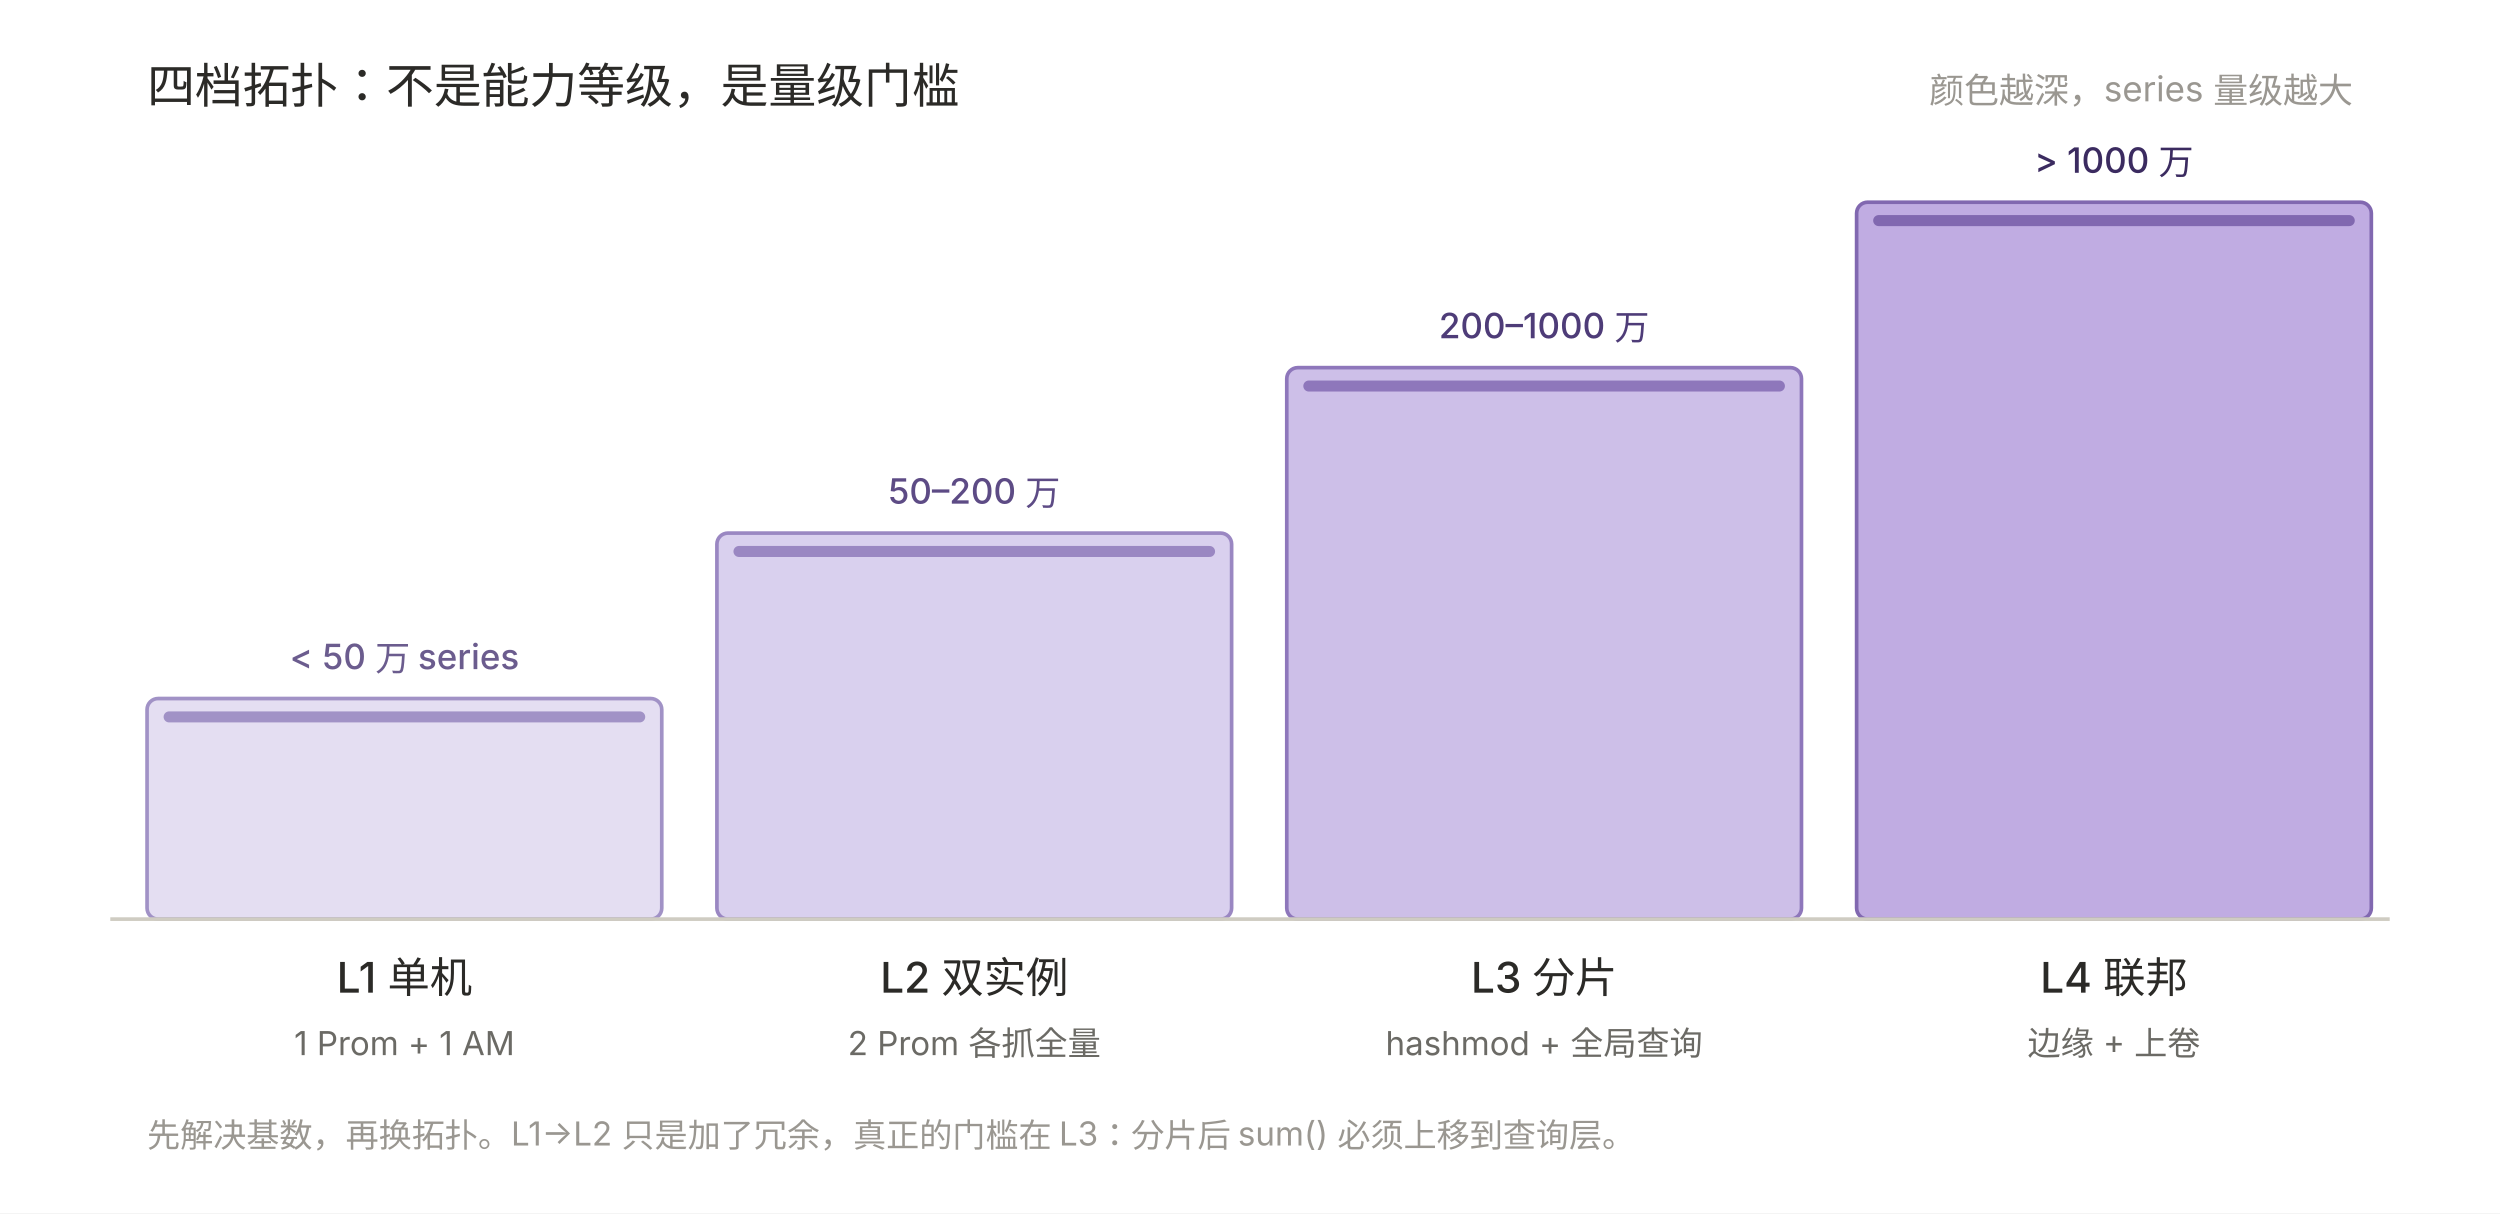
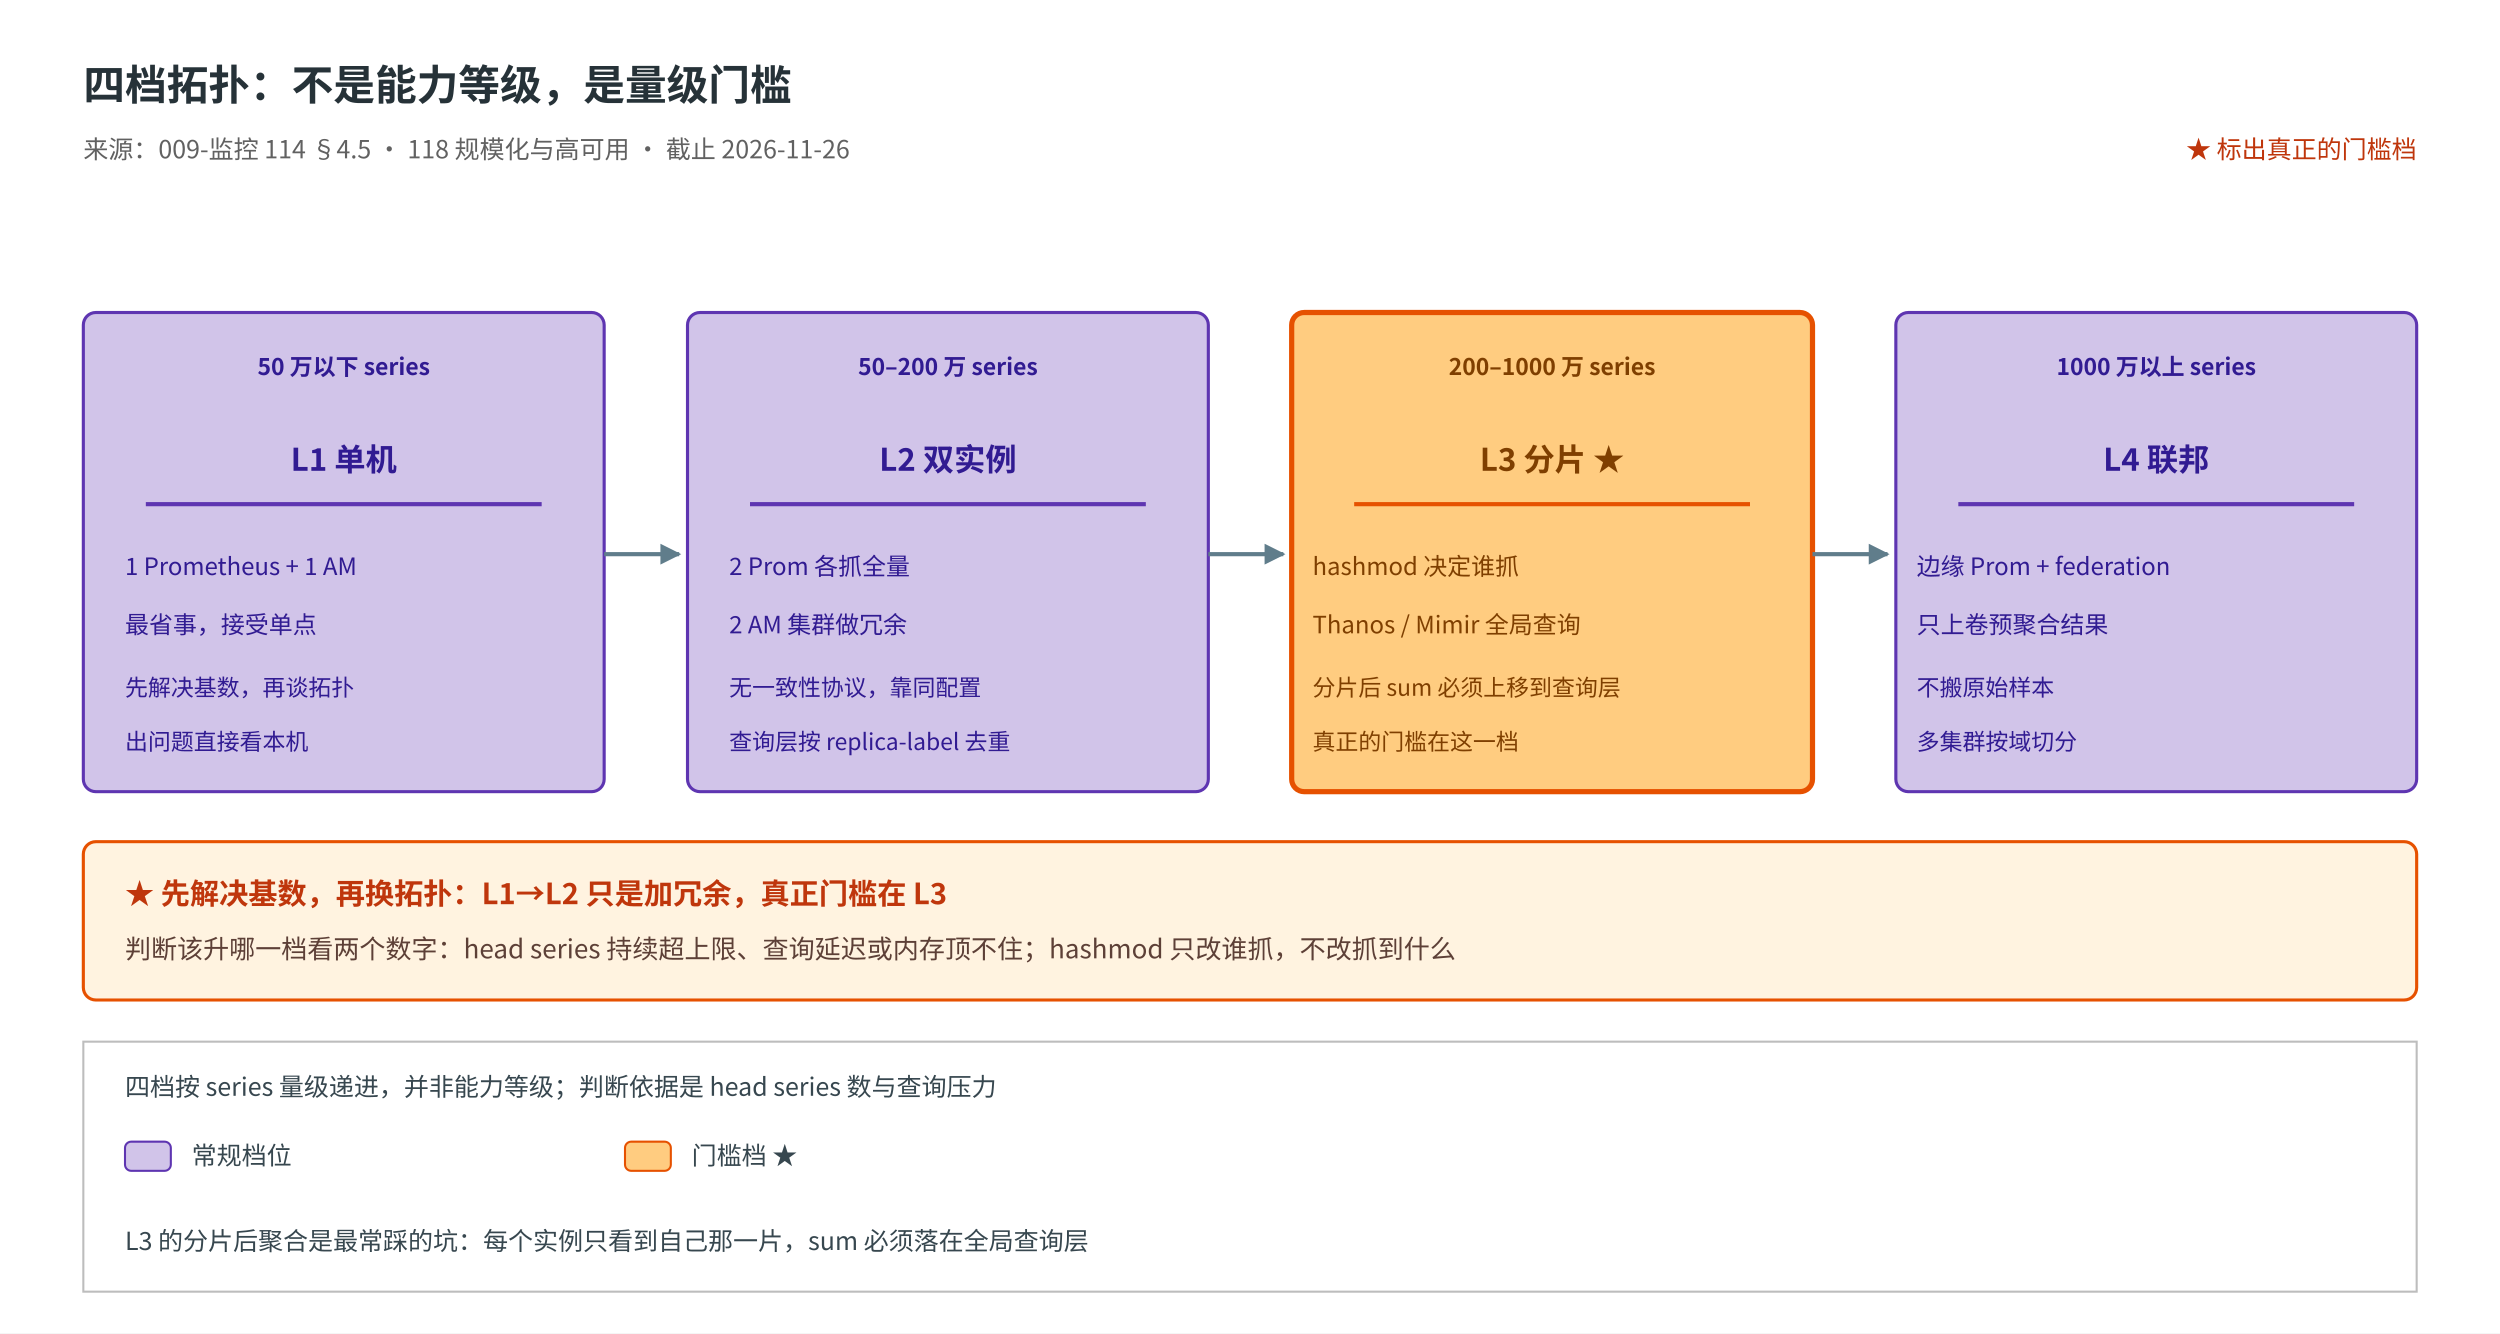
- <svg xmlns="http://www.w3.org/2000/svg" viewBox="0 0 1200 582.35" width="1200" height="582.35" font-family="-apple-system, 'Segoe UI', 'Microsoft YaHei', 'PingFang SC', sans-serif">
-   <g transform="scale(1.764706)">
-     <rect width="680" height="330" fill="#FFFFFF" />
-     <text x="40" y="28" font-size="13" font-weight="500" fill="#2B2A27">四档拓扑：不是能力等级，是量级门槛</text>
-     <text x="640" y="28" font-size="9.5" fill="#9A9791" text-anchor="end">颜色越深，series 量级越大</text>
-     <g font-size="9.5" font-weight="500" text-anchor="middle">
-       <text x="110" y="182" fill="#6B5C8E">&lt; 50 万 series</text>
-       <text x="265" y="137" fill="#5D4B85">50–200 万</text>
-       <text x="420" y="92" fill="#4E3C78">200–1000 万</text>
-       <text x="575" y="47" fill="#3B2B60">&gt; 1000 万</text>
-     </g>
-     <g stroke-width="1">
-       <rect x="40" y="190" width="140" height="60" rx="3" fill="#E4DEF2" stroke="#A192C6" />
-       <rect x="195" y="145" width="140" height="105" rx="3" fill="#D9D0EE" stroke="#9A87C2" />
-       <rect x="350" y="100" width="140" height="150" rx="3" fill="#CDBFE8" stroke="#8E77BB" />
-       <rect x="505" y="55" width="140" height="195" rx="3" fill="#C0ACE2" stroke="#8168B0" />
-     </g>
-     <g stroke-width="3" stroke-linecap="round">
-       <line x1="46" y1="195" x2="174" y2="195" stroke="#A192C6" />
-       <line x1="201" y1="150" x2="329" y2="150" stroke="#9A87C2" />
-       <line x1="356" y1="105" x2="484" y2="105" stroke="#8E77BB" />
-       <line x1="511" y1="60" x2="639" y2="60" stroke="#8168B0" />
-     </g>
-     <line x1="30" y1="250" x2="650" y2="250" stroke="#CFCCC2" stroke-width="1" />
-     <g font-size="11.5" font-weight="500" text-anchor="middle">
-       <text x="110" y="270" fill="#2B2A27">L1 单机</text>
-       <text x="265" y="270" fill="#2B2A27">L2 双实例</text>
-       <text x="420" y="270" fill="#2B2A27">L3 分片</text>
-       <text x="575" y="270" fill="#2B2A27">L4 联邦</text>
-     </g>
-     <g fill="#6B6A65" font-size="9" text-anchor="middle">
-       <text x="110" y="287">1 Prom + 1 AM</text>
-       <text x="265" y="287">2 Prom 各抓全量</text>
-       <text x="420" y="287">hashmod + 全局查询</text>
-       <text x="575" y="287">边缘 + 上卷</text>
-     </g>
-     <text x="40" y="312" font-size="9" fill="#9A9791">先解决基数，再换拓扑。L1→L2 只是加了冗余，真正的门槛在 L3：分片后 sum() 必须上移到查询层。</text>
-   </g>
+ <svg xmlns="http://www.w3.org/2000/svg" viewBox="0 0 1200 640" font-family="'Microsoft YaHei','PingFang SC','Noto Sans CJK SC',sans-serif">
+   <rect x="0" y="0" width="1200" height="640" fill="#ffffff" />
+   <defs>
+     <marker id="arrow" viewBox="0 0 10 10" refX="9" refY="5" markerWidth="10" markerHeight="10" markerUnits="userSpaceOnUse" orient="auto-start-reverse">
+       <path d="M 0 0 L 10 5 L 0 10 z" fill="#607d8b" />
+     </marker>
+   </defs>
+   <text x="40" y="48" font-size="20" font-weight="bold" fill="#263238">四档拓扑：不是能力等级，是量级门槛</text>
+   <text x="40" y="76" font-size="12" fill="#616161">来源：009-监控 114 §4.5 · 118 规模化与高可用 · 截止 2026-11-26</text>
+   <text x="1160" y="76" font-size="12" fill="#bf360c" text-anchor="end">★ 标出真正的门槛档</text>
+   <rect x="40" y="150" width="250" height="230" rx="6" fill="#d1c4e9" stroke="#5e35b1" stroke-width="1.5" />
+   <text x="165" y="180" font-size="11" font-weight="bold" fill="#311b92" text-anchor="middle">50 万以下 series</text>
+   <text x="165" y="226" font-size="15" font-weight="bold" fill="#311b92" text-anchor="middle">L1 单机</text>
+   <line x1="70" y1="242" x2="260" y2="242" stroke="#5e35b1" stroke-width="2" />
+   <text x="60" y="276" font-size="11.5" fill="#311b92">1 Prometheus + 1 AM</text>
+   <text x="60" y="304" font-size="11.5" fill="#311b92">最省事，接受单点</text>
+   <text x="60" y="334" font-size="11" fill="#311b92">先解决基数，再谈拓扑</text>
+   <text x="60" y="360" font-size="11" fill="#311b92">出问题直接看本机</text>
+   <rect x="330" y="150" width="250" height="230" rx="6" fill="#d1c4e9" stroke="#5e35b1" stroke-width="1.5" />
+   <text x="455" y="180" font-size="11" font-weight="bold" fill="#311b92" text-anchor="middle">50–200 万 series</text>
+   <text x="455" y="226" font-size="15" font-weight="bold" fill="#311b92" text-anchor="middle">L2 双实例</text>
+   <line x1="360" y1="242" x2="550" y2="242" stroke="#5e35b1" stroke-width="2" />
+   <text x="350" y="276" font-size="11.5" fill="#311b92">2 Prom 各抓全量</text>
+   <text x="350" y="304" font-size="11.5" fill="#311b92">2 AM 集群做冗余</text>
+   <text x="350" y="334" font-size="11" fill="#311b92">无一致性协议，靠同配置</text>
+   <text x="350" y="360" font-size="11" fill="#311b92">查询层按 replica-label 去重</text>
+   <rect x="620" y="150" width="250" height="230" rx="6" fill="#ffcc80" stroke="#e65100" stroke-width="2.5" />
+   <text x="745" y="180" font-size="11" font-weight="bold" fill="#7f3f00" text-anchor="middle">200–1000 万 series</text>
+   <text x="745" y="226" font-size="15" font-weight="bold" fill="#7f3f00" text-anchor="middle">L3 分片 ★</text>
+   <line x1="650" y1="242" x2="840" y2="242" stroke="#e65100" stroke-width="2" />
+   <text x="630" y="276" font-size="11.5" fill="#7f3f00">hashmod 决定谁抓</text>
+   <text x="630" y="304" font-size="11.5" fill="#7f3f00">Thanos / Mimir 全局查询</text>
+   <text x="630" y="334" font-size="11" fill="#7f3f00">分片后 sum 必须上移到查询层</text>
+   <text x="630" y="360" font-size="11" fill="#7f3f00">真正的门槛在这一档</text>
+   <rect x="910" y="150" width="250" height="230" rx="6" fill="#d1c4e9" stroke="#5e35b1" stroke-width="1.5" />
+   <text x="1035" y="180" font-size="11" font-weight="bold" fill="#311b92" text-anchor="middle">1000 万以上 series</text>
+   <text x="1035" y="226" font-size="15" font-weight="bold" fill="#311b92" text-anchor="middle">L4 联邦</text>
+   <line x1="940" y1="242" x2="1130" y2="242" stroke="#5e35b1" stroke-width="2" />
+   <text x="920" y="276" font-size="11.5" fill="#311b92">边缘 Prom + federation</text>
+   <text x="920" y="304" font-size="11.5" fill="#311b92">只上卷预聚合结果</text>
+   <text x="920" y="334" font-size="11" fill="#311b92">不搬原始样本</text>
+   <text x="920" y="360" font-size="11" fill="#311b92">多集群按域切分</text>
+   <line x1="290" y1="266" x2="326" y2="266" stroke="#607d8b" stroke-width="2" marker-end="url(#arrow)" />
+   <line x1="580" y1="266" x2="616" y2="266" stroke="#607d8b" stroke-width="2" marker-end="url(#arrow)" />
+   <line x1="870" y1="266" x2="906" y2="266" stroke="#607d8b" stroke-width="2" marker-end="url(#arrow)" />
+   <rect x="40" y="404" width="1120" height="76" rx="6" fill="#fff3e0" stroke="#e65100" stroke-width="1.5" />
+   <text x="60" y="434" font-size="14" font-weight="bold" fill="#bf360c">★ 先解决基数，再换拓扑：L1→L2 只是加冗余，真正门槛在 L3</text>
+   <text x="60" y="460" font-size="12.5" fill="#5d4037">判断该升哪一档看两个数字：head series 持续超上限、查询延迟或内存顶不住；hashmod 只改谁抓，不改抓到什么</text>
+   <rect x="40" y="500" width="1120" height="120" fill="#ffffff" stroke="#bdbdbd" stroke-width="1" />
+   <text x="60" y="526" font-size="12" fill="#37474f">四档按 series 量级递进，并非能力等级；判断依据是 head series 数与查询压力</text>
+   <rect x="60" y="548" width="22" height="14" rx="3" fill="#d1c4e9" stroke="#5e35b1" stroke-width="1" />
+   <text x="92" y="559" font-size="12" fill="#37474f">常规档位</text>
+   <rect x="300" y="548" width="22" height="14" rx="3" fill="#ffcc80" stroke="#e65100" stroke-width="1" />
+   <text x="332" y="559" font-size="12" fill="#37474f">门槛档 ★</text>
+   <text x="60" y="600" font-size="12" fill="#37474f">L3 的分片后聚合是最常踩的坑：每个实例只看到自己那一片，sum 必须落在全局查询层</text>
</svg>
